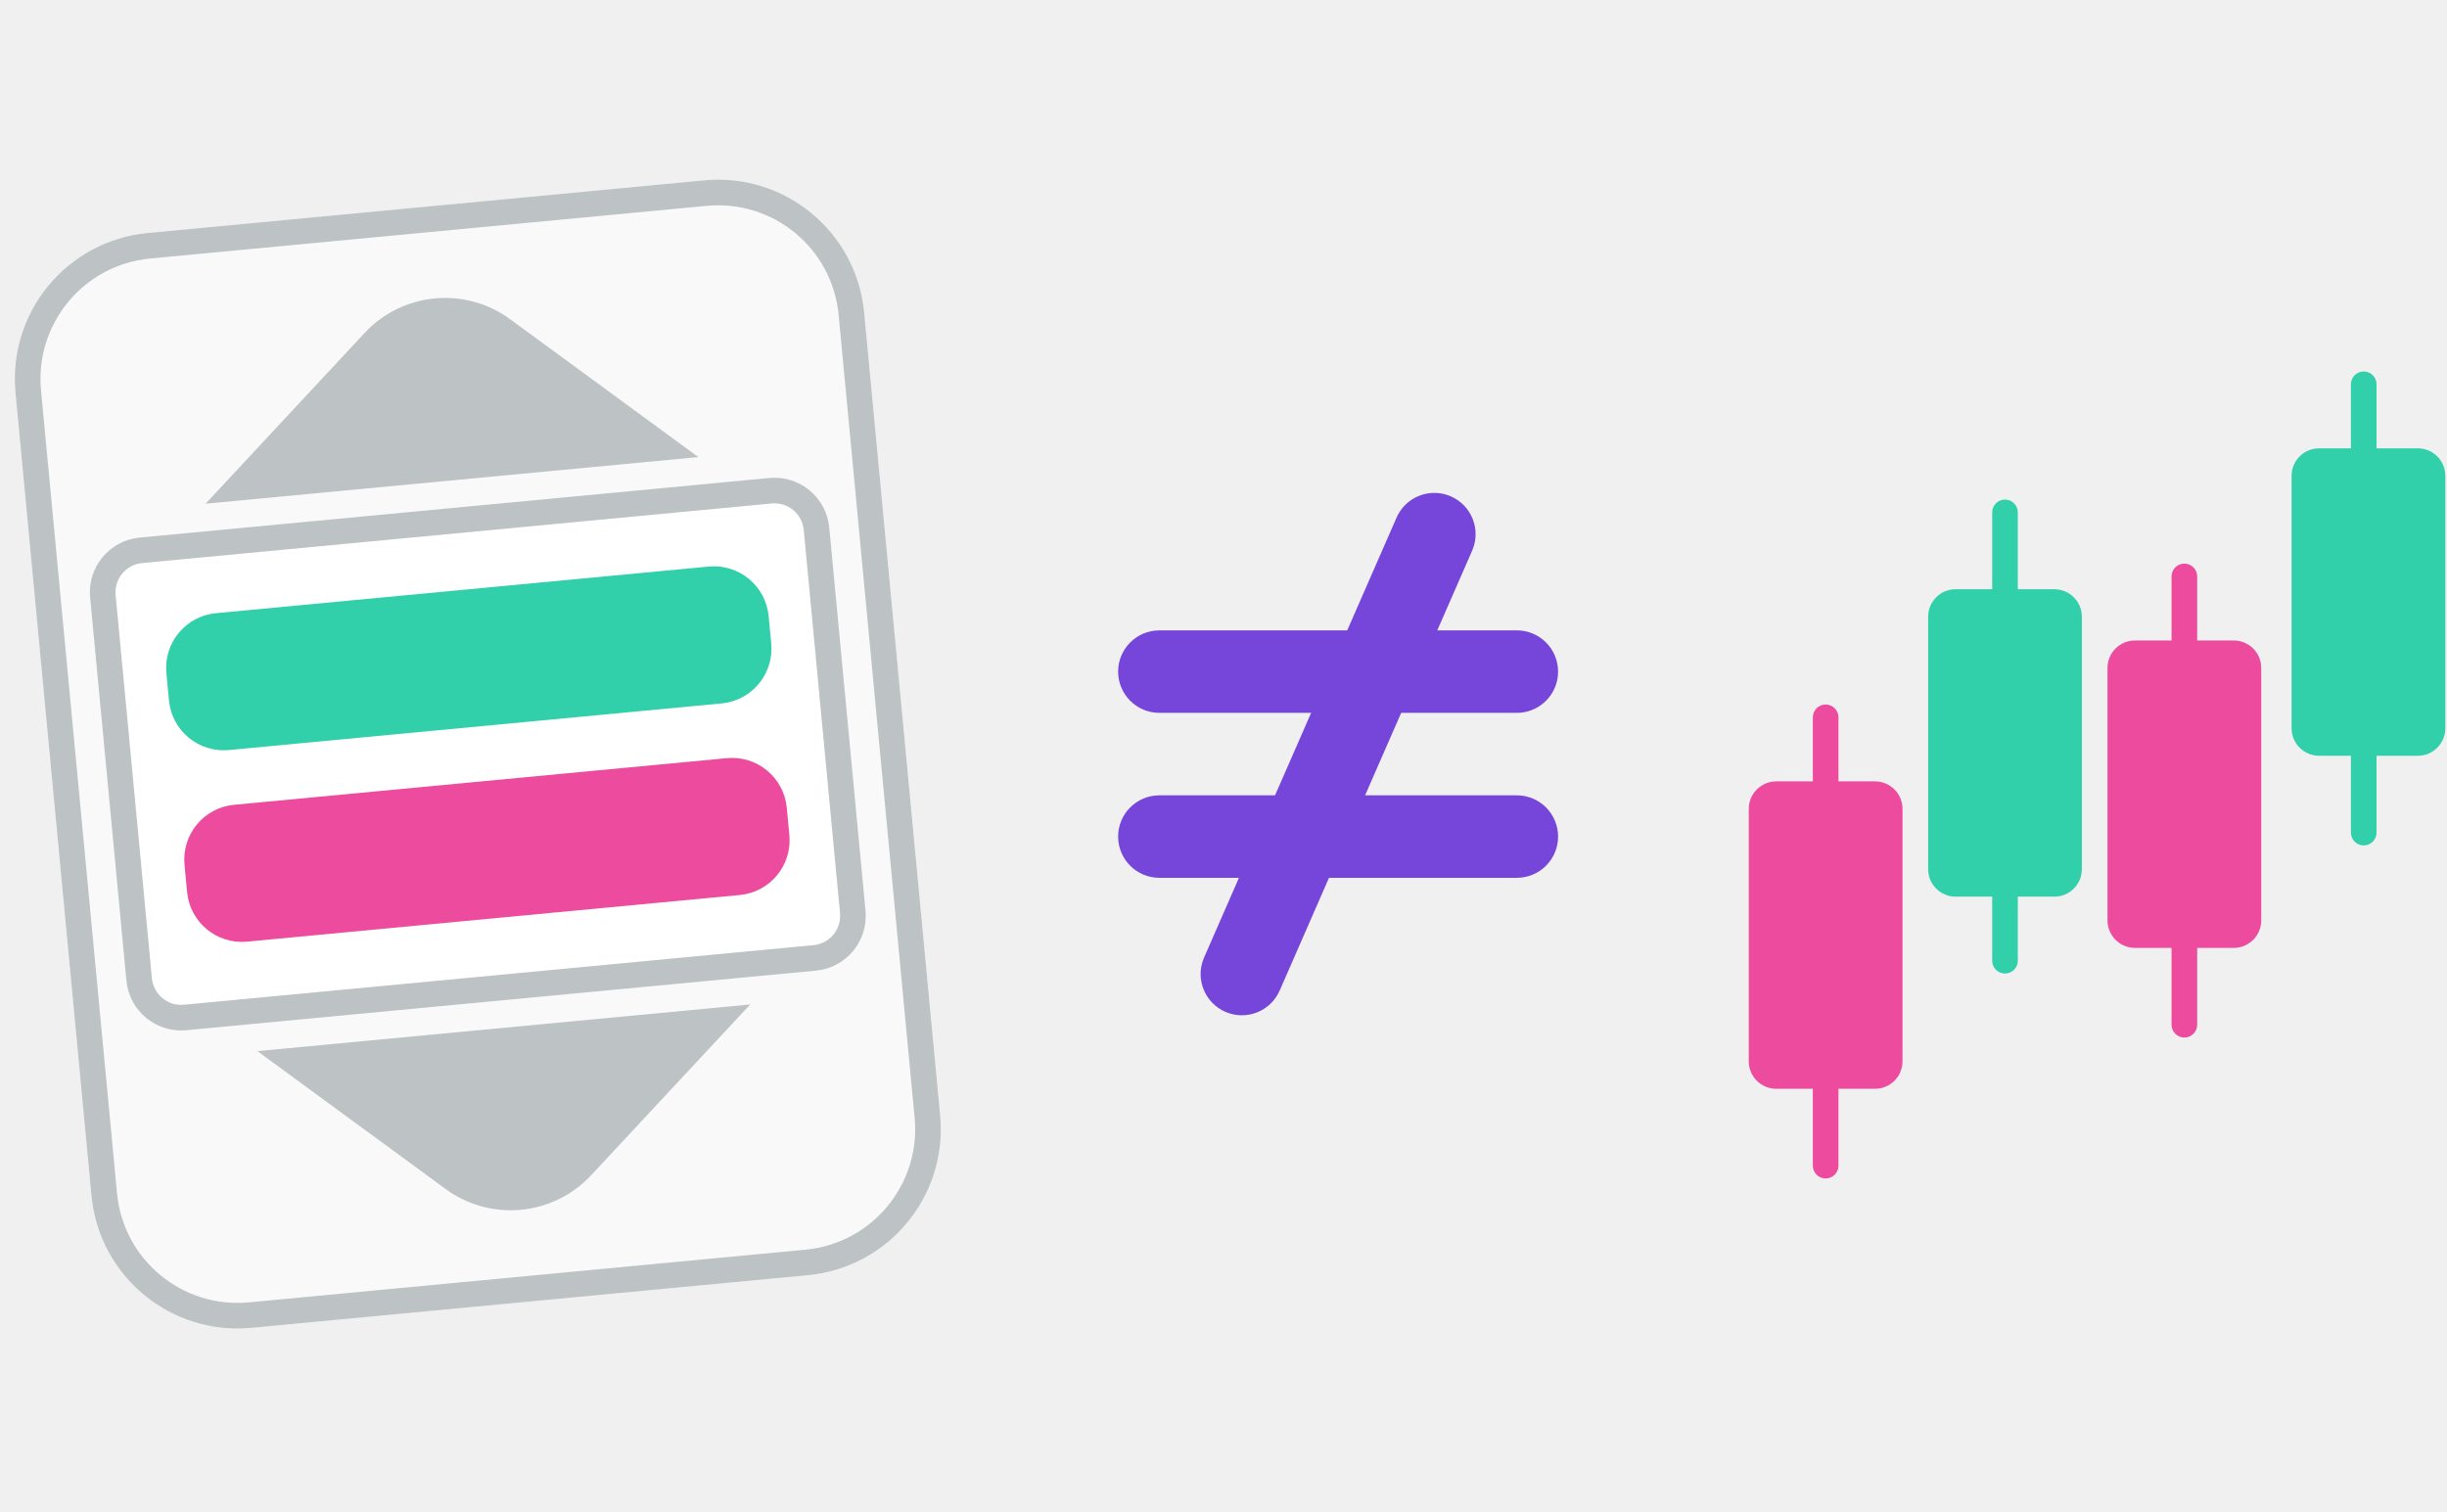
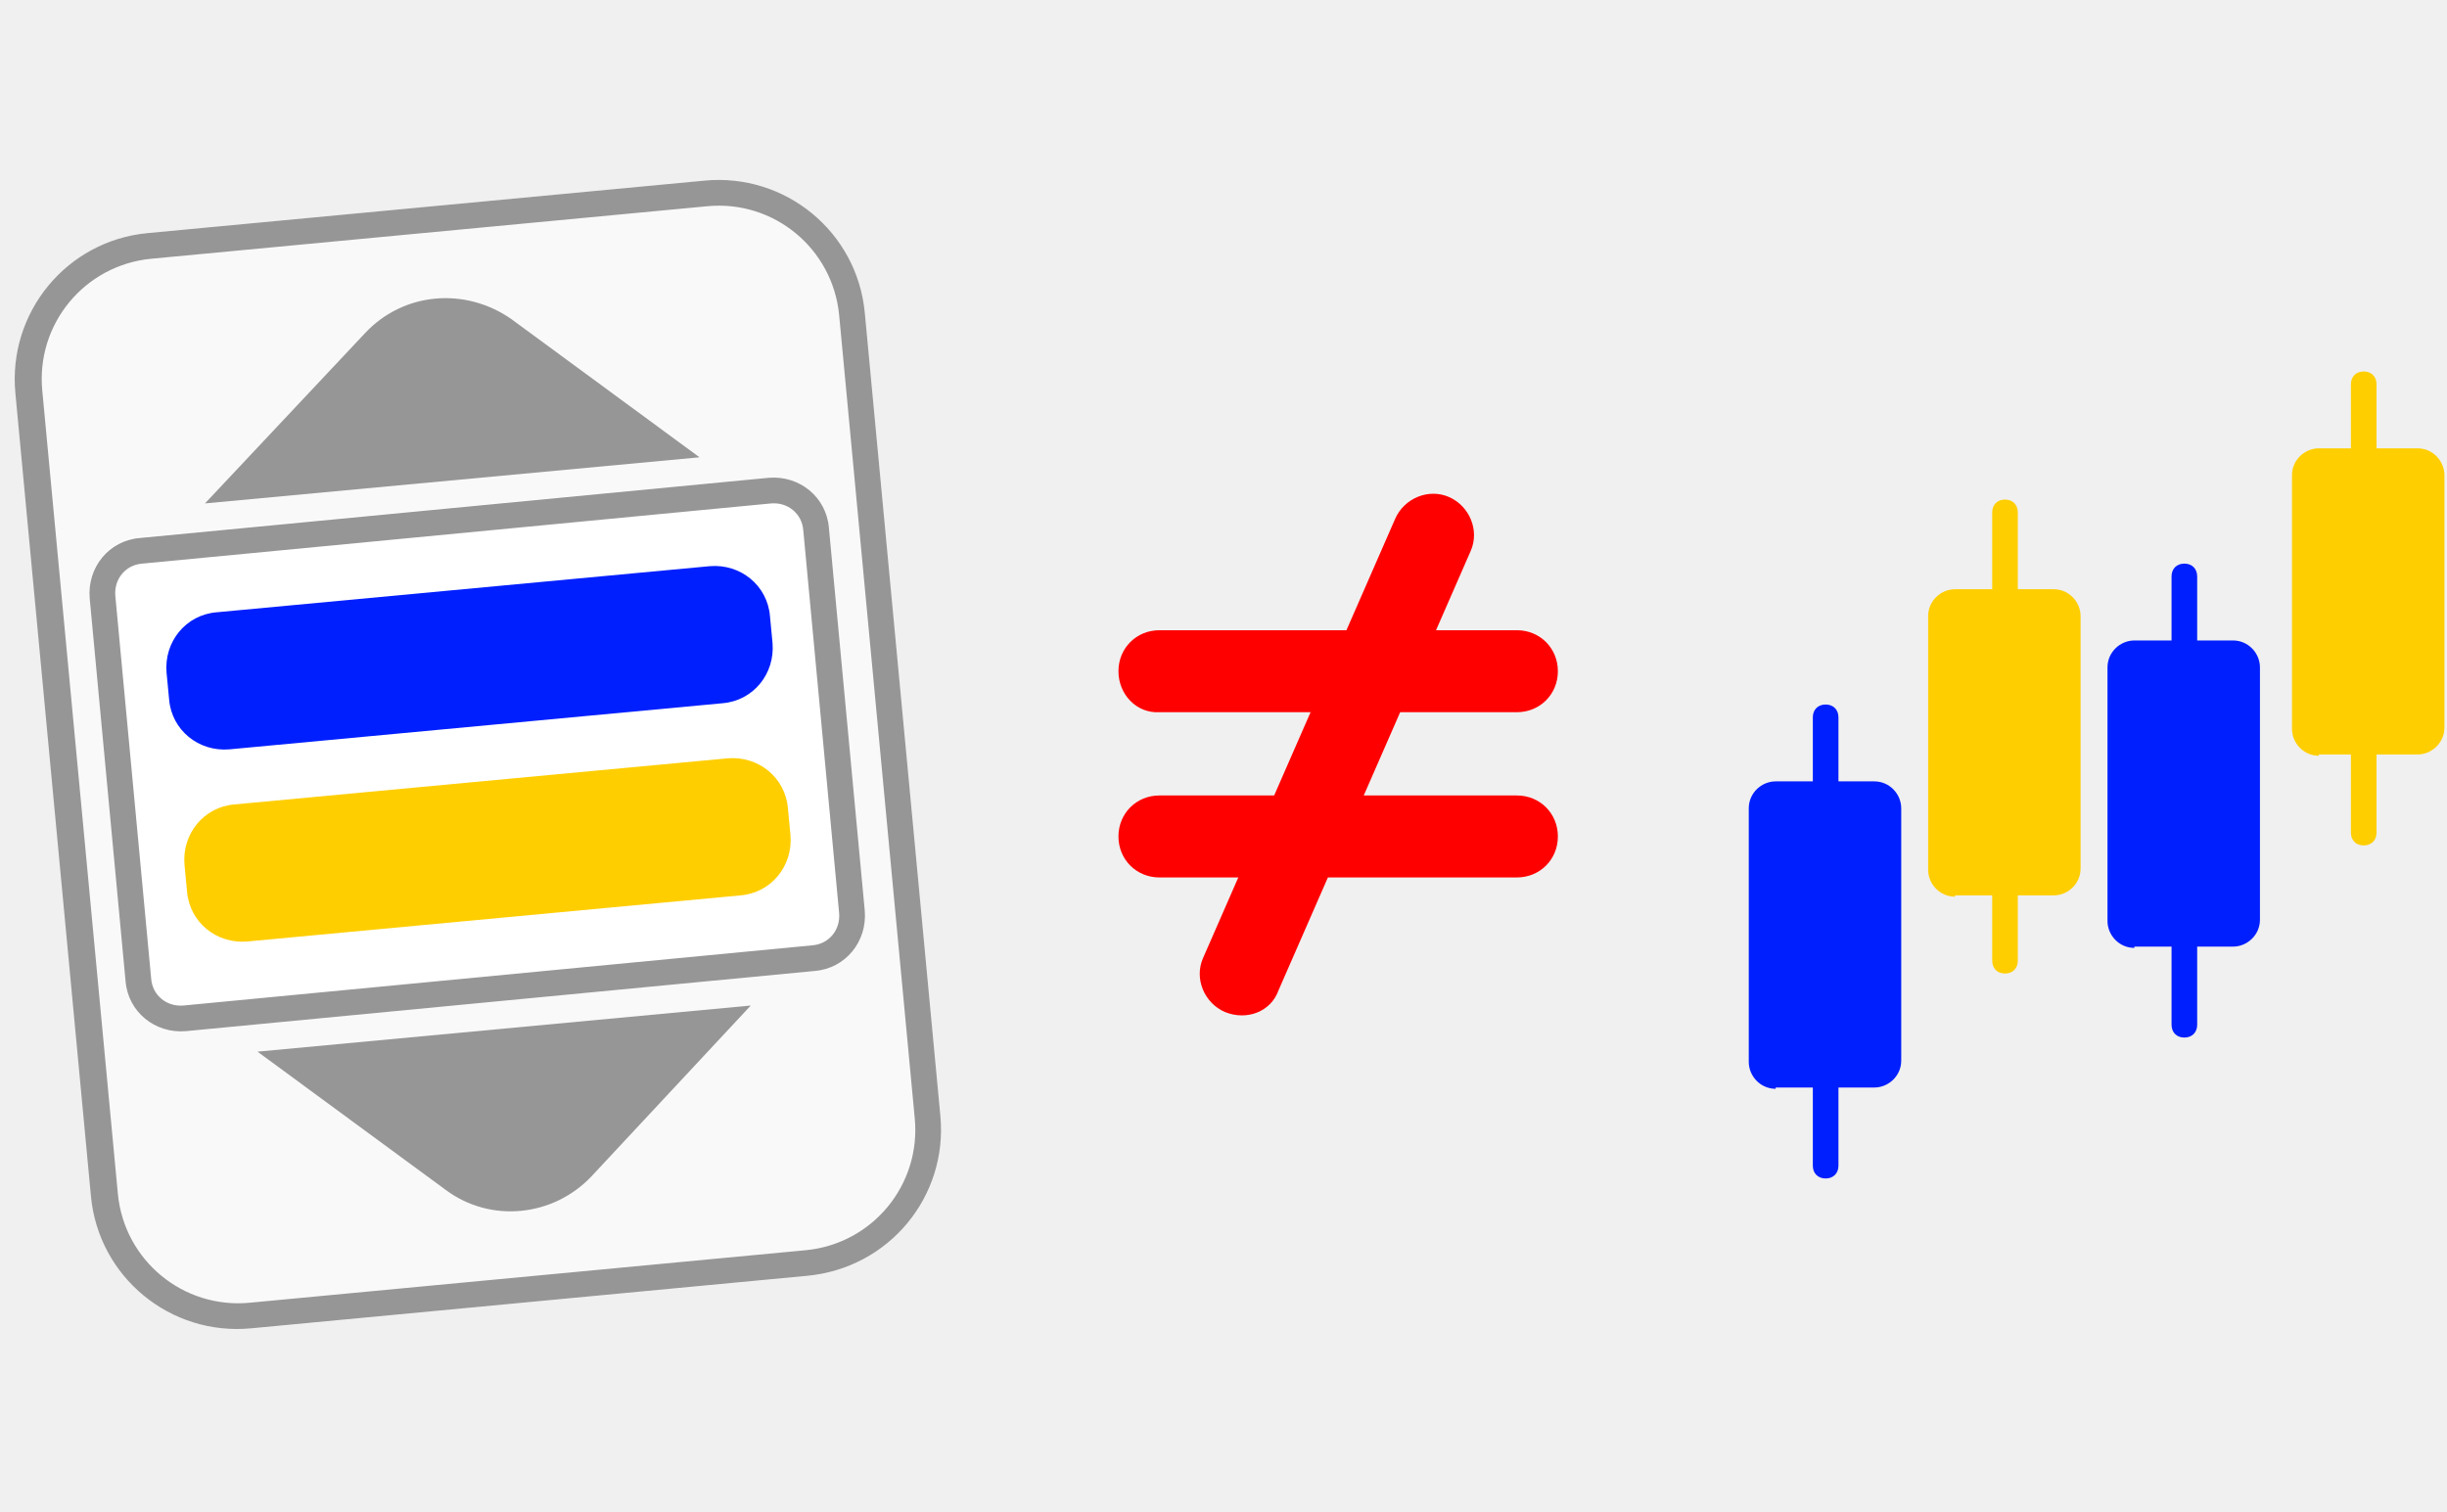
- <svg xmlns="http://www.w3.org/2000/svg" width="191" height="118" fill="none" viewBox="0 0 191 118">
-   <path fill="#ED4B9E" d="M170.5 81C169.948 81 169.5 80.552 169.5 80L169.5 45C169.5 44.448 169.948 44 170.5 44C171.052 44 171.5 44.448 171.5 45L171.5 80C171.5 80.552 171.052 81 170.5 81Z" />
-   <path fill="#ED4B9E" d="M142.5 92C141.948 92 141.5 91.552 141.5 91L141.5 56C141.5 55.448 141.948 55 142.5 55C143.052 55 143.5 55.448 143.5 56L143.5 91C143.5 91.552 143.052 92 142.5 92Z" />
-   <path fill="#31D0AA" d="M156.5 76C155.948 76 155.5 75.552 155.5 75L155.5 40C155.5 39.448 155.948 39 156.5 39C157.052 39 157.5 39.448 157.5 40L157.5 75C157.5 75.552 157.052 76 156.5 76Z" />
-   <path fill="#31D0AA" d="M184.5 66C183.948 66 183.5 65.552 183.5 65L183.5 30C183.5 29.448 183.948 29 184.5 29C185.052 29 185.5 29.448 185.5 30L185.5 65C185.5 65.552 185.052 66 184.5 66Z" />
-   <path fill="#ED4B9E" d="M166.646 74C165.461 74 164.5 73.039 164.5 71.854L164.5 52.146C164.5 50.961 165.461 50 166.646 50L174.354 50C175.539 50 176.5 50.961 176.5 52.146L176.5 71.854C176.5 73.039 175.539 74 174.354 74L166.646 74Z" />
-   <path fill="#ED4B9E" d="M138.646 85C137.461 85 136.5 84.039 136.5 82.854L136.5 63.146C136.5 61.961 137.461 61 138.646 61L146.354 61C147.539 61 148.5 61.961 148.5 63.146L148.5 82.854C148.5 84.039 147.539 85 146.354 85L138.646 85Z" />
-   <path fill="#31D0AA" d="M152.646 70C151.461 70 150.5 69.039 150.5 67.854L150.5 48.146C150.5 46.961 151.461 46 152.646 46L160.354 46C161.539 46 162.5 46.961 162.5 48.146L162.5 67.854C162.5 69.039 161.539 70 160.354 70L152.646 70Z" />
-   <path fill="#31D0AA" d="M181.015 59C179.83 59 178.869 58.039 178.869 56.854L178.869 37.146C178.869 35.961 179.83 35 181.015 35L188.722 35C189.908 35 190.869 35.961 190.869 37.146L190.869 56.854C190.869 58.039 189.908 59 188.722 59L181.015 59Z" />
-   <path fill="#FAF9FA" d="M1.21 30.666C0.614 24.372 5.234 18.787 11.528 18.191L54.976 14.079C61.27 13.483 66.855 18.102 67.451 24.396L73.383 87.076C73.979 93.37 69.359 98.955 63.065 99.55L19.617 103.663C13.323 104.258 7.738 99.639 7.142 93.345L1.21 30.666Z" />
-   <path fill="#BDC2C4" fill-rule="evenodd" d="M55.164 16.07L11.716 20.182C6.522 20.674 2.71 25.283 3.201 30.477L9.134 93.157C9.625 98.351 14.235 102.163 19.429 101.672L62.877 97.559C68.071 97.068 71.883 92.458 71.392 87.264L65.46 24.585C64.968 19.39 60.359 15.578 55.164 16.07ZM11.528 18.191C5.234 18.787 0.614 24.372 1.21 30.666L7.142 93.345C7.738 99.639 13.323 104.258 19.617 103.663L63.065 99.55C69.359 98.955 73.979 93.37 73.383 87.076L67.451 24.396C66.855 18.102 61.27 13.483 54.976 14.079L11.528 18.191Z" clip-rule="evenodd" />
-   <path fill="#fff" d="M7.034 46.644C6.811 44.283 8.543 42.189 10.903 41.966L60.05 37.314C62.41 37.091 64.504 38.823 64.728 41.183L67.559 71.098C67.782 73.459 66.05 75.553 63.69 75.776L14.544 80.428C12.183 80.651 10.089 78.919 9.866 76.559L7.034 46.644Z" />
-   <path fill="#BDC2C4" fill-rule="evenodd" d="M60.238 39.305L11.092 43.957C9.831 44.076 8.906 45.195 9.025 46.455L11.857 76.37C11.976 77.631 13.095 78.556 14.355 78.437L63.501 73.785C64.762 73.666 65.687 72.547 65.568 71.287L62.736 41.372C62.617 40.111 61.498 39.186 60.238 39.305ZM10.903 41.966C8.543 42.189 6.811 44.283 7.034 46.644L9.866 76.559C10.089 78.919 12.183 80.651 14.544 80.428L63.69 75.776C66.05 75.553 67.782 73.459 67.559 71.098L64.728 41.183C64.504 38.823 62.41 37.091 60.05 37.314L10.903 41.966Z" clip-rule="evenodd" />
-   <path fill="#ED4B9E" d="M14.402 67.505C14.179 65.145 15.911 63.051 18.271 62.828L56.734 59.187C59.094 58.964 61.188 60.696 61.412 63.056L61.614 65.193C61.837 67.553 60.105 69.648 57.745 69.871L19.282 73.511C16.922 73.735 14.828 72.002 14.604 69.642L14.402 67.505Z" />
-   <path fill="#31D0AA" d="M12.987 52.548C12.763 50.188 14.495 48.093 16.856 47.87L55.318 44.23C57.678 44.006 59.773 45.739 59.996 48.099L60.198 50.236C60.422 52.596 58.689 54.69 56.329 54.914L17.867 58.554C15.507 58.777 13.412 57.045 13.189 54.685L12.987 52.548Z" />
-   <path fill="#BDC2C4" d="M16.047 39.322L28.459 25.993C31.425 22.808 36.305 22.346 39.816 24.918L54.509 35.682L16.047 39.322Z" />
-   <path fill="#BDC2C4" d="M20.091 82.058L34.784 92.823C38.295 95.395 43.175 94.933 46.141 91.748L58.554 78.418L20.091 82.058Z" />
-   <path fill="#7645D9" fill-rule="evenodd" d="M87.275 52.431C87.275 50.653 88.716 49.212 90.495 49.212H118.397C120.175 49.212 121.616 50.653 121.616 52.431C121.616 54.209 120.175 55.651 118.397 55.651H90.495C88.716 55.651 87.275 54.209 87.275 52.431Z" clip-rule="evenodd" />
-   <path fill="#7645D9" fill-rule="evenodd" d="M87.275 65.309C87.275 63.531 88.716 62.09 90.495 62.09H118.397C120.175 62.09 121.616 63.531 121.616 65.309C121.616 67.087 120.175 68.529 118.397 68.529H90.495C88.716 68.529 87.275 67.087 87.275 65.309Z" clip-rule="evenodd" />
-   <path fill="#7645D9" fill-rule="evenodd" d="M95.644 78.991C94.015 78.278 93.272 76.38 93.984 74.751L109.008 40.409C109.721 38.78 111.619 38.037 113.248 38.75C114.877 39.463 115.62 41.361 114.908 42.99L99.884 77.331C99.171 78.96 97.273 79.703 95.644 78.991Z" clip-rule="evenodd" />
+ <svg xmlns="http://www.w3.org/2000/svg" version="1.1" id="Layer_1" x="0px" y="0px" viewBox="0 0 191 118" style="enable-background:new 0 0 191 118;" xml:space="preserve">
+   <style type="text/css">
+ 	.st0{fill:#001FFF;}
+ 	.st1{fill:#FFCE00;}
+ 	.st2{fill:#FAF9FA;}
+ 	.st3{fill-rule:evenodd;clip-rule:evenodd;fill:#969696;}
+ 	.st4{fill:#FFFFFF;}
+ 	.st5{fill:#969696;}
+ 	.st6{fill-rule:evenodd;clip-rule:evenodd;fill:#FF0000;}
+ </style>
+   <path class="st0" d="M170.5,81c-0.6,0-1-0.4-1-1V45c0-0.6,0.4-1,1-1s1,0.4,1,1v35C171.5,80.6,171.1,81,170.5,81z" />
+   <path class="st0" d="M142.5,92c-0.6,0-1-0.4-1-1V56c0-0.6,0.4-1,1-1s1,0.4,1,1v35C143.5,91.6,143.1,92,142.5,92z" />
+   <path class="st1" d="M156.5,76c-0.6,0-1-0.4-1-1V40c0-0.6,0.4-1,1-1s1,0.4,1,1v35C157.5,75.6,157.1,76,156.5,76z" />
+   <path class="st1" d="M184.5,66c-0.6,0-1-0.4-1-1V30c0-0.6,0.4-1,1-1s1,0.4,1,1v35C185.5,65.6,185.1,66,184.5,66z" />
+   <path class="st0" d="M166.6,74c-1.2,0-2.1-1-2.1-2.1V52.1c0-1.2,1-2.1,2.1-2.1h7.7c1.2,0,2.1,1,2.1,2.1v19.7c0,1.2-1,2.1-2.1,2.1  H166.6z" />
+   <path class="st0" d="M138.6,85c-1.2,0-2.1-1-2.1-2.1V63.1c0-1.2,1-2.1,2.1-2.1h7.7c1.2,0,2.1,1,2.1,2.1v19.7c0,1.2-1,2.1-2.1,2.1  H138.6z" />
+   <path class="st1" d="M152.6,70c-1.2,0-2.1-1-2.1-2.1V48.1c0-1.2,1-2.1,2.1-2.1h7.7c1.2,0,2.1,1,2.1,2.1v19.7c0,1.2-1,2.1-2.1,2.1  H152.6z" />
+   <path class="st1" d="M181,59c-1.2,0-2.1-1-2.1-2.1V37.1c0-1.2,1-2.1,2.1-2.1h7.7c1.2,0,2.1,1,2.1,2.1v19.7c0,1.2-1,2.1-2.1,2.1H181z  " />
+   <path class="st2" d="M1.2,30.7c-0.6-6.3,4-11.9,10.3-12.5L55,14.1c6.3-0.6,11.9,4,12.5,10.3l5.9,62.7c0.6,6.3-4,11.9-10.3,12.5  l-43.4,4.1c-6.3,0.6-11.9-4-12.5-10.3L1.2,30.7z" />
+   <path class="st3" d="M55.2,16.1l-43.4,4.1c-5.2,0.5-9,5.1-8.5,10.3l5.9,62.7c0.5,5.2,5.1,9,10.3,8.5l43.4-4.1  c5.2-0.5,9-5.1,8.5-10.3l-5.9-62.7C65,19.4,60.4,15.6,55.2,16.1z M11.5,18.2C5.2,18.8,0.6,24.4,1.2,30.7l5.9,62.7  c0.6,6.3,6.2,10.9,12.5,10.3l43.4-4.1C69.4,99,74,93.4,73.4,87.1l-5.9-62.7c-0.6-6.3-6.2-10.9-12.5-10.3L11.5,18.2z" />
+   <path class="st4" d="M7,46.6c-0.2-2.4,1.5-4.5,3.9-4.7L60,37.3c2.4-0.2,4.5,1.5,4.7,3.9l2.8,29.9c0.2,2.4-1.5,4.5-3.9,4.7l-49.1,4.7  c-2.4,0.2-4.5-1.5-4.7-3.9L7,46.6z" />
+   <path class="st3" d="M60.2,39.3L11.1,44c-1.3,0.1-2.2,1.2-2.1,2.5l2.8,29.9c0.1,1.3,1.2,2.2,2.5,2.1l49.1-4.7  c1.3-0.1,2.2-1.2,2.1-2.5l-2.8-29.9C62.6,40.1,61.5,39.2,60.2,39.3z M10.9,42c-2.4,0.2-4.1,2.3-3.9,4.7l2.8,29.9  c0.2,2.4,2.3,4.1,4.7,3.9l49.1-4.7c2.4-0.2,4.1-2.3,3.9-4.7l-2.8-29.9c-0.2-2.4-2.3-4.1-4.7-3.9L10.9,42z" />
+   <path class="st1" d="M14.4,67.5c-0.2-2.4,1.5-4.5,3.9-4.7l38.5-3.6c2.4-0.2,4.5,1.5,4.7,3.9l0.2,2.1c0.2,2.4-1.5,4.5-3.9,4.7  l-38.5,3.6c-2.4,0.2-4.5-1.5-4.7-3.9L14.4,67.5z" />
+   <path class="st0" d="M13,52.5c-0.2-2.4,1.5-4.5,3.9-4.7l38.5-3.6c2.4-0.2,4.5,1.5,4.7,3.9l0.2,2.1c0.2,2.4-1.5,4.5-3.9,4.7  l-38.5,3.6c-2.4,0.2-4.5-1.5-4.7-3.9L13,52.5z" />
+   <path class="st5" d="M16,39.3L28.5,26c3-3.2,7.8-3.6,11.4-1.1l14.7,10.8L16,39.3z" />
+   <path class="st5" d="M20.1,82.1l14.7,10.8c3.5,2.6,8.4,2.1,11.4-1.1l12.4-13.3L20.1,82.1z" />
+   <path class="st6" d="M87.3,52.4c0-1.8,1.4-3.2,3.2-3.2h27.9c1.8,0,3.2,1.4,3.2,3.2s-1.4,3.2-3.2,3.2H90.5  C88.7,55.7,87.3,54.2,87.3,52.4z" />
+   <path class="st6" d="M87.3,65.3c0-1.8,1.4-3.2,3.2-3.2h27.9c1.8,0,3.2,1.4,3.2,3.2c0,1.8-1.4,3.2-3.2,3.2H90.5  C88.7,68.5,87.3,67.1,87.3,65.3z" />
+   <path class="st6" d="M95.6,79c-1.6-0.7-2.4-2.6-1.7-4.2l15-34.3c0.7-1.6,2.6-2.4,4.2-1.7s2.4,2.6,1.7,4.2l-15,34.3  C99.2,79,97.3,79.7,95.6,79z" />
</svg>
